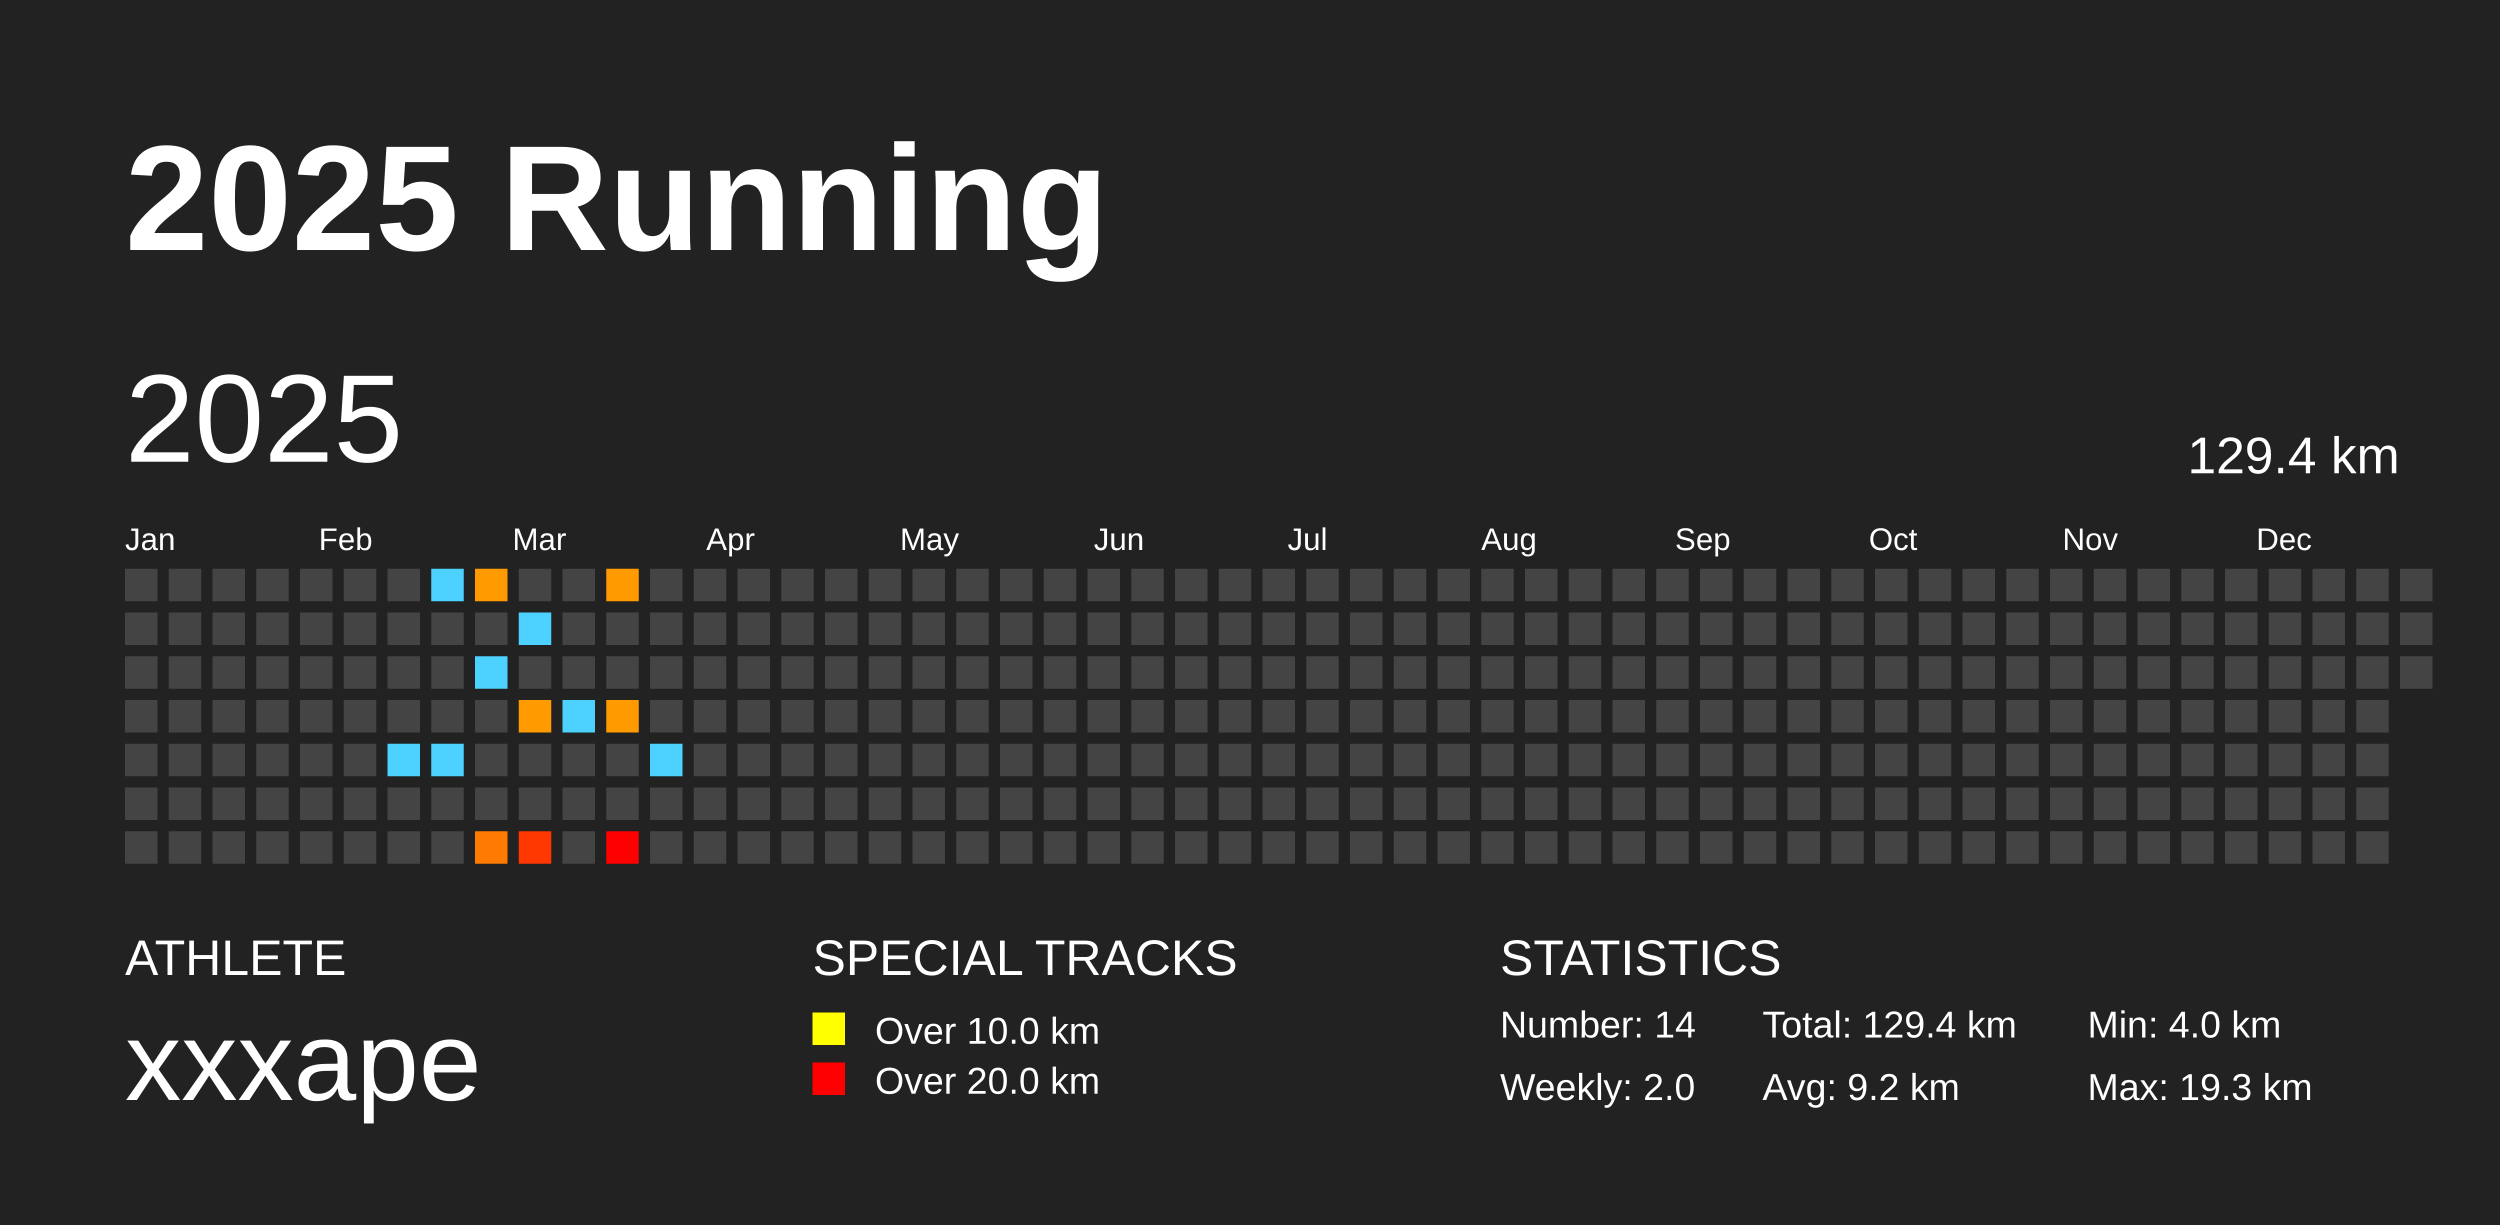
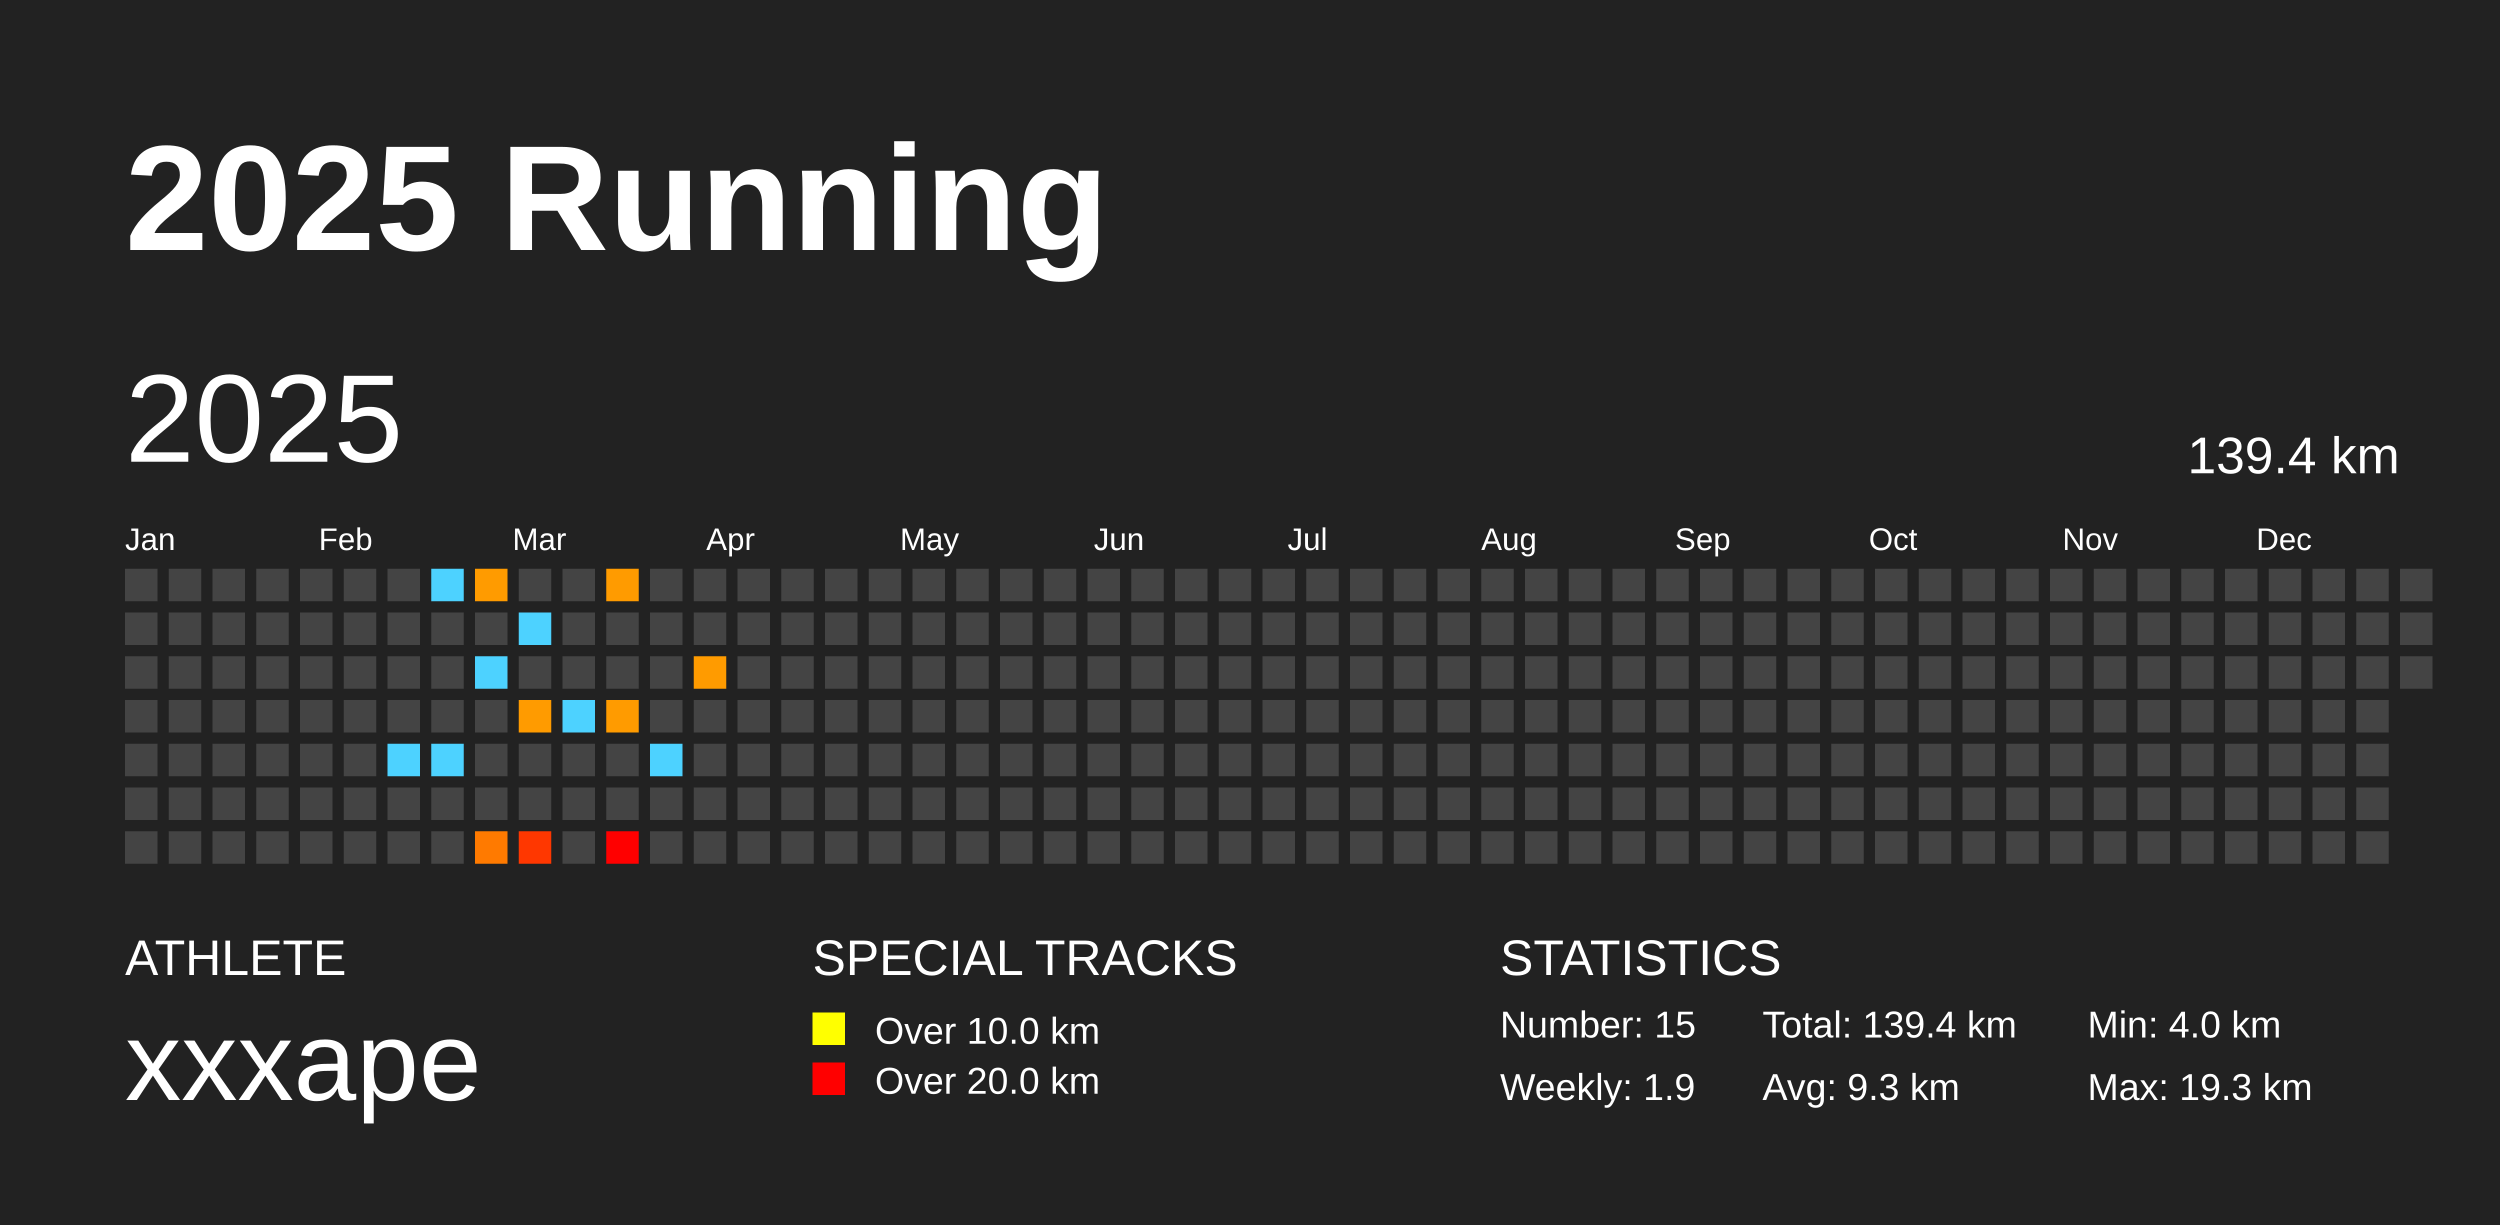
<svg xmlns="http://www.w3.org/2000/svg" baseProfile="full" height="98mm" version="1.1" viewBox="0,0,200,98" width="200mm">
  <defs />
  <rect fill="#222222" height="98" width="200" x="0" y="0" />
  <text fill="#FFFFFF" style="font-size:12px; font-family:Arial; font-weight:bold;" x="10" y="20">2025 Running</text>
  <text fill="#FFFFFF" style="font-size:4px; font-family:Arial" x="10" y="78">ATHLETE</text>
  <text fill="#FFFFFF" style="font-size:9px; font-family:Arial" x="10" y="88">xxxape</text>
  <text fill="#FFFFFF" style="font-size:4px; font-family:Arial" x="65" y="78">SPECIAL TRACKS</text>
  <rect fill="yellow" height="2.6" width="2.6" x="65" y="81" />
  <text fill="#FFFFFF" style="font-size:3px; font-family:Arial" x="70" y="83.5">Over 10.0 km</text>
  <rect fill="red" height="2.6" width="2.6" x="65" y="85" />
  <text fill="#FFFFFF" style="font-size:3px; font-family:Arial" x="70" y="87.5">Over 20.0 km</text>
  <text fill="#FFFFFF" style="font-size:4px; font-family:Arial" x="120" y="78">STATISTICS</text>
-   <text fill="#FFFFFF" style="font-size:3px; font-family:Arial" x="120" y="83">Number: 14</text>
-   <text fill="#FFFFFF" style="font-size:3px; font-family:Arial" x="120" y="88">Weekly: 2.0</text>
-   <text fill="#FFFFFF" style="font-size:3px; font-family:Arial" x="141" y="83">Total: 129.4 km</text>
-   <text fill="#FFFFFF" style="font-size:3px; font-family:Arial" x="141" y="88">Avg: 9.2 km</text>
+   <text fill="#FFFFFF" style="font-size:3px; font-family:Arial" x="120" y="83">Number: 15</text>
+   <text fill="#FFFFFF" style="font-size:3px; font-family:Arial" x="120" y="88">Weekly: 1.9</text>
+   <text fill="#FFFFFF" style="font-size:3px; font-family:Arial" x="141" y="83">Total: 139.4 km</text>
+   <text fill="#FFFFFF" style="font-size:3px; font-family:Arial" x="141" y="88">Avg: 9.3 km</text>
  <text fill="#FFFFFF" style="font-size:3px; font-family:Arial" x="167" y="83">Min: 4.0 km</text>
  <text fill="#FFFFFF" style="font-size:3px; font-family:Arial" x="167" y="88">Max: 19.3 km</text>
  <text dominant-baseline="hanging" fill="#FFFFFF" style="font-size:10.0px; font-family:Arial;" x="10" y="30">2025</text>
-   <text dominant-baseline="hanging" fill="#FFFFFF" style="font-size:4.125px; font-family:Arial;" x="175" y="35">129.4 km</text>
+   <text dominant-baseline="hanging" fill="#FFFFFF" style="font-size:4.125px; font-family:Arial;" x="175" y="35">139.4 km</text>
  <text fill="#FFFFFF" style="font-size:2.5px; font-family:Arial" x="10.0" y="44">Jan</text>
  <text fill="#FFFFFF" style="font-size:2.5px; font-family:Arial" x="25.5" y="44">Feb</text>
  <text fill="#FFFFFF" style="font-size:2.5px; font-family:Arial" x="41.0" y="44">Mar</text>
  <text fill="#FFFFFF" style="font-size:2.5px; font-family:Arial" x="56.5" y="44">Apr</text>
  <text fill="#FFFFFF" style="font-size:2.5px; font-family:Arial" x="72.0" y="44">May</text>
  <text fill="#FFFFFF" style="font-size:2.5px; font-family:Arial" x="87.5" y="44">Jun</text>
  <text fill="#FFFFFF" style="font-size:2.5px; font-family:Arial" x="103.0" y="44">Jul</text>
  <text fill="#FFFFFF" style="font-size:2.5px; font-family:Arial" x="118.5" y="44">Aug</text>
  <text fill="#FFFFFF" style="font-size:2.5px; font-family:Arial" x="134.0" y="44">Sep</text>
  <text fill="#FFFFFF" style="font-size:2.5px; font-family:Arial" x="149.5" y="44">Oct</text>
  <text fill="#FFFFFF" style="font-size:2.5px; font-family:Arial" x="165.0" y="44">Nov</text>
  <text fill="#FFFFFF" style="font-size:2.5px; font-family:Arial" x="180.5" y="44">Dec</text>
  <rect fill="#444444" height="2.6" width="2.6" x="10.0" y="45.5" />
  <rect fill="#444444" height="2.6" width="2.6" x="10.0" y="49.0" />
  <rect fill="#444444" height="2.6" width="2.6" x="10.0" y="52.5" />
  <rect fill="#444444" height="2.6" width="2.6" x="10.0" y="56.0" />
  <rect fill="#444444" height="2.6" width="2.6" x="10.0" y="59.5" />
  <rect fill="#444444" height="2.6" width="2.6" x="10.0" y="63.0" />
  <rect fill="#444444" height="2.6" width="2.6" x="10.0" y="66.5" />
  <rect fill="#444444" height="2.6" width="2.6" x="13.5" y="45.5" />
  <rect fill="#444444" height="2.6" width="2.6" x="13.5" y="49.0" />
  <rect fill="#444444" height="2.6" width="2.6" x="13.5" y="52.5" />
  <rect fill="#444444" height="2.6" width="2.6" x="13.5" y="56.0" />
  <rect fill="#444444" height="2.6" width="2.6" x="13.5" y="59.5" />
  <rect fill="#444444" height="2.6" width="2.6" x="13.5" y="63.0" />
  <rect fill="#444444" height="2.6" width="2.6" x="13.5" y="66.5" />
  <rect fill="#444444" height="2.6" width="2.6" x="17.0" y="45.5" />
  <rect fill="#444444" height="2.6" width="2.6" x="17.0" y="49.0" />
  <rect fill="#444444" height="2.6" width="2.6" x="17.0" y="52.5" />
  <rect fill="#444444" height="2.6" width="2.6" x="17.0" y="56.0" />
  <rect fill="#444444" height="2.6" width="2.6" x="17.0" y="59.5" />
  <rect fill="#444444" height="2.6" width="2.6" x="17.0" y="63.0" />
  <rect fill="#444444" height="2.6" width="2.6" x="17.0" y="66.5" />
  <rect fill="#444444" height="2.6" width="2.6" x="20.5" y="45.5" />
  <rect fill="#444444" height="2.6" width="2.6" x="20.5" y="49.0" />
  <rect fill="#444444" height="2.6" width="2.6" x="20.5" y="52.5" />
  <rect fill="#444444" height="2.6" width="2.6" x="20.5" y="56.0" />
  <rect fill="#444444" height="2.6" width="2.6" x="20.5" y="59.5" />
  <rect fill="#444444" height="2.6" width="2.6" x="20.5" y="63.0" />
  <rect fill="#444444" height="2.6" width="2.6" x="20.5" y="66.5" />
  <rect fill="#444444" height="2.6" width="2.6" x="24.0" y="45.5" />
  <rect fill="#444444" height="2.6" width="2.6" x="24.0" y="49.0" />
  <rect fill="#444444" height="2.6" width="2.6" x="24.0" y="52.5" />
  <rect fill="#444444" height="2.6" width="2.6" x="24.0" y="56.0" />
  <rect fill="#444444" height="2.6" width="2.6" x="24.0" y="59.5" />
  <rect fill="#444444" height="2.6" width="2.6" x="24.0" y="63.0" />
  <rect fill="#444444" height="2.6" width="2.6" x="24.0" y="66.5" />
  <rect fill="#444444" height="2.6" width="2.6" x="27.5" y="45.5" />
  <rect fill="#444444" height="2.6" width="2.6" x="27.5" y="49.0" />
  <rect fill="#444444" height="2.6" width="2.6" x="27.5" y="52.5" />
  <rect fill="#444444" height="2.6" width="2.6" x="27.5" y="56.0" />
  <rect fill="#444444" height="2.6" width="2.6" x="27.5" y="59.5" />
  <rect fill="#444444" height="2.6" width="2.6" x="27.5" y="63.0" />
  <rect fill="#444444" height="2.6" width="2.6" x="27.5" y="66.5" />
  <rect fill="#444444" height="2.6" width="2.6" x="31.0" y="45.5" />
  <rect fill="#444444" height="2.6" width="2.6" x="31.0" y="49.0" />
  <rect fill="#444444" height="2.6" width="2.6" x="31.0" y="52.5" />
  <rect fill="#444444" height="2.6" width="2.6" x="31.0" y="56.0" />
  <rect fill="#4dd2ff" height="2.6" width="2.6" x="31.0" y="59.5" />
  <rect fill="#444444" height="2.6" width="2.6" x="31.0" y="63.0" />
  <rect fill="#444444" height="2.6" width="2.6" x="31.0" y="66.5" />
  <rect fill="#4dd2ff" height="2.6" width="2.6" x="34.5" y="45.5" />
  <rect fill="#444444" height="2.6" width="2.6" x="34.5" y="49.0" />
  <rect fill="#444444" height="2.6" width="2.6" x="34.5" y="52.5" />
  <rect fill="#444444" height="2.6" width="2.6" x="34.5" y="56.0" />
  <rect fill="#4dd2ff" height="2.6" width="2.6" x="34.5" y="59.5" />
  <rect fill="#444444" height="2.6" width="2.6" x="34.5" y="63.0" />
  <rect fill="#444444" height="2.6" width="2.6" x="34.5" y="66.5" />
  <rect fill="#ff9b00" height="2.6" width="2.6" x="38.0" y="45.5" />
  <rect fill="#444444" height="2.6" width="2.6" x="38.0" y="49.0" />
  <rect fill="#4dd2ff" height="2.6" width="2.6" x="38.0" y="52.5" />
  <rect fill="#444444" height="2.6" width="2.6" x="38.0" y="56.0" />
  <rect fill="#444444" height="2.6" width="2.6" x="38.0" y="59.5" />
  <rect fill="#444444" height="2.6" width="2.6" x="38.0" y="63.0" />
  <rect fill="#ff7a00" height="2.6" width="2.6" x="38.0" y="66.5" />
  <rect fill="#444444" height="2.6" width="2.6" x="41.5" y="45.5" />
  <rect fill="#4dd2ff" height="2.6" width="2.6" x="41.5" y="49.0" />
  <rect fill="#444444" height="2.6" width="2.6" x="41.5" y="52.5" />
  <rect fill="#ff9b00" height="2.6" width="2.6" x="41.5" y="56.0" />
  <rect fill="#444444" height="2.6" width="2.6" x="41.5" y="59.5" />
  <rect fill="#444444" height="2.6" width="2.6" x="41.5" y="63.0" />
  <rect fill="#ff3700" height="2.6" width="2.6" x="41.5" y="66.5" />
  <rect fill="#444444" height="2.6" width="2.6" x="45.0" y="45.5" />
  <rect fill="#444444" height="2.6" width="2.6" x="45.0" y="49.0" />
  <rect fill="#444444" height="2.6" width="2.6" x="45.0" y="52.5" />
  <rect fill="#4dd2ff" height="2.6" width="2.6" x="45.0" y="56.0" />
  <rect fill="#444444" height="2.6" width="2.6" x="45.0" y="59.5" />
  <rect fill="#444444" height="2.6" width="2.6" x="45.0" y="63.0" />
  <rect fill="#444444" height="2.6" width="2.6" x="45.0" y="66.5" />
  <rect fill="#ff9b00" height="2.6" width="2.6" x="48.5" y="45.5" />
  <rect fill="#444444" height="2.6" width="2.6" x="48.5" y="49.0" />
  <rect fill="#444444" height="2.6" width="2.6" x="48.5" y="52.5" />
  <rect fill="#ff9b00" height="2.6" width="2.6" x="48.5" y="56.0" />
  <rect fill="#444444" height="2.6" width="2.6" x="48.5" y="59.5" />
  <rect fill="#444444" height="2.6" width="2.6" x="48.5" y="63.0" />
  <rect fill="#ff0000" height="2.6" width="2.6" x="48.5" y="66.5" />
  <rect fill="#444444" height="2.6" width="2.6" x="52.0" y="45.5" />
  <rect fill="#444444" height="2.6" width="2.6" x="52.0" y="49.0" />
  <rect fill="#444444" height="2.6" width="2.6" x="52.0" y="52.5" />
  <rect fill="#444444" height="2.6" width="2.6" x="52.0" y="56.0" />
  <rect fill="#4dd2ff" height="2.6" width="2.6" x="52.0" y="59.5" />
  <rect fill="#444444" height="2.6" width="2.6" x="52.0" y="63.0" />
  <rect fill="#444444" height="2.6" width="2.6" x="52.0" y="66.5" />
  <rect fill="#444444" height="2.6" width="2.6" x="55.5" y="45.5" />
  <rect fill="#444444" height="2.6" width="2.6" x="55.5" y="49.0" />
-   <rect fill="#444444" height="2.6" width="2.6" x="55.5" y="52.5" />
+   <rect fill="#ff9b00" height="2.6" width="2.6" x="55.5" y="52.5" />
  <rect fill="#444444" height="2.6" width="2.6" x="55.5" y="56.0" />
  <rect fill="#444444" height="2.6" width="2.6" x="55.5" y="59.5" />
  <rect fill="#444444" height="2.6" width="2.6" x="55.5" y="63.0" />
  <rect fill="#444444" height="2.6" width="2.6" x="55.5" y="66.5" />
  <rect fill="#444444" height="2.6" width="2.6" x="59.0" y="45.5" />
  <rect fill="#444444" height="2.6" width="2.6" x="59.0" y="49.0" />
  <rect fill="#444444" height="2.6" width="2.6" x="59.0" y="52.5" />
  <rect fill="#444444" height="2.6" width="2.6" x="59.0" y="56.0" />
  <rect fill="#444444" height="2.6" width="2.6" x="59.0" y="59.5" />
  <rect fill="#444444" height="2.6" width="2.6" x="59.0" y="63.0" />
  <rect fill="#444444" height="2.6" width="2.6" x="59.0" y="66.5" />
  <rect fill="#444444" height="2.6" width="2.6" x="62.5" y="45.5" />
  <rect fill="#444444" height="2.6" width="2.6" x="62.5" y="49.0" />
  <rect fill="#444444" height="2.6" width="2.6" x="62.5" y="52.5" />
  <rect fill="#444444" height="2.6" width="2.6" x="62.5" y="56.0" />
  <rect fill="#444444" height="2.6" width="2.6" x="62.5" y="59.5" />
  <rect fill="#444444" height="2.6" width="2.6" x="62.5" y="63.0" />
  <rect fill="#444444" height="2.6" width="2.6" x="62.5" y="66.5" />
  <rect fill="#444444" height="2.6" width="2.6" x="66.0" y="45.5" />
  <rect fill="#444444" height="2.6" width="2.6" x="66.0" y="49.0" />
  <rect fill="#444444" height="2.6" width="2.6" x="66.0" y="52.5" />
  <rect fill="#444444" height="2.6" width="2.6" x="66.0" y="56.0" />
  <rect fill="#444444" height="2.6" width="2.6" x="66.0" y="59.5" />
  <rect fill="#444444" height="2.6" width="2.6" x="66.0" y="63.0" />
  <rect fill="#444444" height="2.6" width="2.6" x="66.0" y="66.5" />
  <rect fill="#444444" height="2.6" width="2.6" x="69.5" y="45.5" />
  <rect fill="#444444" height="2.6" width="2.6" x="69.5" y="49.0" />
  <rect fill="#444444" height="2.6" width="2.6" x="69.5" y="52.5" />
  <rect fill="#444444" height="2.6" width="2.6" x="69.5" y="56.0" />
  <rect fill="#444444" height="2.6" width="2.6" x="69.5" y="59.5" />
  <rect fill="#444444" height="2.6" width="2.6" x="69.5" y="63.0" />
  <rect fill="#444444" height="2.6" width="2.6" x="69.5" y="66.5" />
  <rect fill="#444444" height="2.6" width="2.6" x="73.0" y="45.5" />
  <rect fill="#444444" height="2.6" width="2.6" x="73.0" y="49.0" />
  <rect fill="#444444" height="2.6" width="2.6" x="73.0" y="52.5" />
  <rect fill="#444444" height="2.6" width="2.6" x="73.0" y="56.0" />
  <rect fill="#444444" height="2.6" width="2.6" x="73.0" y="59.5" />
  <rect fill="#444444" height="2.6" width="2.6" x="73.0" y="63.0" />
  <rect fill="#444444" height="2.6" width="2.6" x="73.0" y="66.5" />
  <rect fill="#444444" height="2.6" width="2.6" x="76.5" y="45.5" />
  <rect fill="#444444" height="2.6" width="2.6" x="76.5" y="49.0" />
  <rect fill="#444444" height="2.6" width="2.6" x="76.5" y="52.5" />
  <rect fill="#444444" height="2.6" width="2.6" x="76.5" y="56.0" />
  <rect fill="#444444" height="2.6" width="2.6" x="76.5" y="59.5" />
  <rect fill="#444444" height="2.6" width="2.6" x="76.5" y="63.0" />
  <rect fill="#444444" height="2.6" width="2.6" x="76.5" y="66.5" />
  <rect fill="#444444" height="2.6" width="2.6" x="80.0" y="45.5" />
  <rect fill="#444444" height="2.6" width="2.6" x="80.0" y="49.0" />
  <rect fill="#444444" height="2.6" width="2.6" x="80.0" y="52.5" />
  <rect fill="#444444" height="2.6" width="2.6" x="80.0" y="56.0" />
  <rect fill="#444444" height="2.6" width="2.6" x="80.0" y="59.5" />
  <rect fill="#444444" height="2.6" width="2.6" x="80.0" y="63.0" />
  <rect fill="#444444" height="2.6" width="2.6" x="80.0" y="66.5" />
  <rect fill="#444444" height="2.6" width="2.6" x="83.5" y="45.5" />
  <rect fill="#444444" height="2.6" width="2.6" x="83.5" y="49.0" />
  <rect fill="#444444" height="2.6" width="2.6" x="83.5" y="52.5" />
  <rect fill="#444444" height="2.6" width="2.6" x="83.5" y="56.0" />
  <rect fill="#444444" height="2.6" width="2.6" x="83.5" y="59.5" />
  <rect fill="#444444" height="2.6" width="2.6" x="83.5" y="63.0" />
  <rect fill="#444444" height="2.6" width="2.6" x="83.5" y="66.5" />
  <rect fill="#444444" height="2.6" width="2.6" x="87.0" y="45.5" />
  <rect fill="#444444" height="2.6" width="2.6" x="87.0" y="49.0" />
  <rect fill="#444444" height="2.6" width="2.6" x="87.0" y="52.5" />
  <rect fill="#444444" height="2.6" width="2.6" x="87.0" y="56.0" />
  <rect fill="#444444" height="2.6" width="2.6" x="87.0" y="59.5" />
  <rect fill="#444444" height="2.6" width="2.6" x="87.0" y="63.0" />
  <rect fill="#444444" height="2.6" width="2.6" x="87.0" y="66.5" />
  <rect fill="#444444" height="2.6" width="2.6" x="90.5" y="45.5" />
  <rect fill="#444444" height="2.6" width="2.6" x="90.5" y="49.0" />
  <rect fill="#444444" height="2.6" width="2.6" x="90.5" y="52.5" />
  <rect fill="#444444" height="2.6" width="2.6" x="90.5" y="56.0" />
  <rect fill="#444444" height="2.6" width="2.6" x="90.5" y="59.5" />
  <rect fill="#444444" height="2.6" width="2.6" x="90.5" y="63.0" />
  <rect fill="#444444" height="2.6" width="2.6" x="90.5" y="66.5" />
  <rect fill="#444444" height="2.6" width="2.6" x="94.0" y="45.5" />
  <rect fill="#444444" height="2.6" width="2.6" x="94.0" y="49.0" />
  <rect fill="#444444" height="2.6" width="2.6" x="94.0" y="52.5" />
  <rect fill="#444444" height="2.6" width="2.6" x="94.0" y="56.0" />
  <rect fill="#444444" height="2.6" width="2.6" x="94.0" y="59.5" />
  <rect fill="#444444" height="2.6" width="2.6" x="94.0" y="63.0" />
  <rect fill="#444444" height="2.6" width="2.6" x="94.0" y="66.5" />
  <rect fill="#444444" height="2.6" width="2.6" x="97.5" y="45.5" />
  <rect fill="#444444" height="2.6" width="2.6" x="97.5" y="49.0" />
  <rect fill="#444444" height="2.6" width="2.6" x="97.5" y="52.5" />
  <rect fill="#444444" height="2.6" width="2.6" x="97.5" y="56.0" />
  <rect fill="#444444" height="2.6" width="2.6" x="97.5" y="59.5" />
  <rect fill="#444444" height="2.6" width="2.6" x="97.5" y="63.0" />
  <rect fill="#444444" height="2.6" width="2.6" x="97.5" y="66.5" />
  <rect fill="#444444" height="2.6" width="2.6" x="101.0" y="45.5" />
  <rect fill="#444444" height="2.6" width="2.6" x="101.0" y="49.0" />
  <rect fill="#444444" height="2.6" width="2.6" x="101.0" y="52.5" />
  <rect fill="#444444" height="2.6" width="2.6" x="101.0" y="56.0" />
  <rect fill="#444444" height="2.6" width="2.6" x="101.0" y="59.5" />
  <rect fill="#444444" height="2.6" width="2.6" x="101.0" y="63.0" />
  <rect fill="#444444" height="2.6" width="2.6" x="101.0" y="66.5" />
  <rect fill="#444444" height="2.6" width="2.6" x="104.5" y="45.5" />
  <rect fill="#444444" height="2.6" width="2.6" x="104.5" y="49.0" />
  <rect fill="#444444" height="2.6" width="2.6" x="104.5" y="52.5" />
  <rect fill="#444444" height="2.6" width="2.6" x="104.5" y="56.0" />
  <rect fill="#444444" height="2.6" width="2.6" x="104.5" y="59.5" />
  <rect fill="#444444" height="2.6" width="2.6" x="104.5" y="63.0" />
  <rect fill="#444444" height="2.6" width="2.6" x="104.5" y="66.5" />
  <rect fill="#444444" height="2.6" width="2.6" x="108.0" y="45.5" />
  <rect fill="#444444" height="2.6" width="2.6" x="108.0" y="49.0" />
  <rect fill="#444444" height="2.6" width="2.6" x="108.0" y="52.5" />
  <rect fill="#444444" height="2.6" width="2.6" x="108.0" y="56.0" />
  <rect fill="#444444" height="2.6" width="2.6" x="108.0" y="59.5" />
  <rect fill="#444444" height="2.6" width="2.6" x="108.0" y="63.0" />
  <rect fill="#444444" height="2.6" width="2.6" x="108.0" y="66.5" />
  <rect fill="#444444" height="2.6" width="2.6" x="111.5" y="45.5" />
  <rect fill="#444444" height="2.6" width="2.6" x="111.5" y="49.0" />
  <rect fill="#444444" height="2.6" width="2.6" x="111.5" y="52.5" />
  <rect fill="#444444" height="2.6" width="2.6" x="111.5" y="56.0" />
  <rect fill="#444444" height="2.6" width="2.6" x="111.5" y="59.5" />
  <rect fill="#444444" height="2.6" width="2.6" x="111.5" y="63.0" />
  <rect fill="#444444" height="2.6" width="2.6" x="111.5" y="66.5" />
  <rect fill="#444444" height="2.6" width="2.6" x="115.0" y="45.5" />
  <rect fill="#444444" height="2.6" width="2.6" x="115.0" y="49.0" />
  <rect fill="#444444" height="2.6" width="2.6" x="115.0" y="52.5" />
  <rect fill="#444444" height="2.6" width="2.6" x="115.0" y="56.0" />
  <rect fill="#444444" height="2.6" width="2.6" x="115.0" y="59.5" />
  <rect fill="#444444" height="2.6" width="2.6" x="115.0" y="63.0" />
  <rect fill="#444444" height="2.6" width="2.6" x="115.0" y="66.5" />
  <rect fill="#444444" height="2.6" width="2.6" x="118.5" y="45.5" />
  <rect fill="#444444" height="2.6" width="2.6" x="118.5" y="49.0" />
  <rect fill="#444444" height="2.6" width="2.6" x="118.5" y="52.5" />
  <rect fill="#444444" height="2.6" width="2.6" x="118.5" y="56.0" />
  <rect fill="#444444" height="2.6" width="2.6" x="118.5" y="59.5" />
  <rect fill="#444444" height="2.6" width="2.6" x="118.5" y="63.0" />
  <rect fill="#444444" height="2.6" width="2.6" x="118.5" y="66.5" />
  <rect fill="#444444" height="2.6" width="2.6" x="122.0" y="45.5" />
  <rect fill="#444444" height="2.6" width="2.6" x="122.0" y="49.0" />
  <rect fill="#444444" height="2.6" width="2.6" x="122.0" y="52.5" />
  <rect fill="#444444" height="2.6" width="2.6" x="122.0" y="56.0" />
  <rect fill="#444444" height="2.6" width="2.6" x="122.0" y="59.5" />
  <rect fill="#444444" height="2.6" width="2.6" x="122.0" y="63.0" />
  <rect fill="#444444" height="2.6" width="2.6" x="122.0" y="66.5" />
  <rect fill="#444444" height="2.6" width="2.6" x="125.5" y="45.5" />
  <rect fill="#444444" height="2.6" width="2.6" x="125.5" y="49.0" />
  <rect fill="#444444" height="2.6" width="2.6" x="125.5" y="52.5" />
  <rect fill="#444444" height="2.6" width="2.6" x="125.5" y="56.0" />
  <rect fill="#444444" height="2.6" width="2.6" x="125.5" y="59.5" />
  <rect fill="#444444" height="2.6" width="2.6" x="125.5" y="63.0" />
  <rect fill="#444444" height="2.6" width="2.6" x="125.5" y="66.5" />
  <rect fill="#444444" height="2.6" width="2.6" x="129.0" y="45.5" />
  <rect fill="#444444" height="2.6" width="2.6" x="129.0" y="49.0" />
  <rect fill="#444444" height="2.6" width="2.6" x="129.0" y="52.5" />
  <rect fill="#444444" height="2.6" width="2.6" x="129.0" y="56.0" />
  <rect fill="#444444" height="2.6" width="2.6" x="129.0" y="59.5" />
  <rect fill="#444444" height="2.6" width="2.6" x="129.0" y="63.0" />
  <rect fill="#444444" height="2.6" width="2.6" x="129.0" y="66.5" />
  <rect fill="#444444" height="2.6" width="2.6" x="132.5" y="45.5" />
  <rect fill="#444444" height="2.6" width="2.6" x="132.5" y="49.0" />
  <rect fill="#444444" height="2.6" width="2.6" x="132.5" y="52.5" />
  <rect fill="#444444" height="2.6" width="2.6" x="132.5" y="56.0" />
  <rect fill="#444444" height="2.6" width="2.6" x="132.5" y="59.5" />
  <rect fill="#444444" height="2.6" width="2.6" x="132.5" y="63.0" />
  <rect fill="#444444" height="2.6" width="2.6" x="132.5" y="66.5" />
  <rect fill="#444444" height="2.6" width="2.6" x="136.0" y="45.5" />
  <rect fill="#444444" height="2.6" width="2.6" x="136.0" y="49.0" />
  <rect fill="#444444" height="2.6" width="2.6" x="136.0" y="52.5" />
  <rect fill="#444444" height="2.6" width="2.6" x="136.0" y="56.0" />
  <rect fill="#444444" height="2.6" width="2.6" x="136.0" y="59.5" />
  <rect fill="#444444" height="2.6" width="2.6" x="136.0" y="63.0" />
  <rect fill="#444444" height="2.6" width="2.6" x="136.0" y="66.5" />
  <rect fill="#444444" height="2.6" width="2.6" x="139.5" y="45.5" />
  <rect fill="#444444" height="2.6" width="2.6" x="139.5" y="49.0" />
  <rect fill="#444444" height="2.6" width="2.6" x="139.5" y="52.5" />
  <rect fill="#444444" height="2.6" width="2.6" x="139.5" y="56.0" />
  <rect fill="#444444" height="2.6" width="2.6" x="139.5" y="59.5" />
  <rect fill="#444444" height="2.6" width="2.6" x="139.5" y="63.0" />
  <rect fill="#444444" height="2.6" width="2.6" x="139.5" y="66.5" />
  <rect fill="#444444" height="2.6" width="2.6" x="143.0" y="45.5" />
  <rect fill="#444444" height="2.6" width="2.6" x="143.0" y="49.0" />
  <rect fill="#444444" height="2.6" width="2.6" x="143.0" y="52.5" />
  <rect fill="#444444" height="2.6" width="2.6" x="143.0" y="56.0" />
  <rect fill="#444444" height="2.6" width="2.6" x="143.0" y="59.5" />
  <rect fill="#444444" height="2.6" width="2.6" x="143.0" y="63.0" />
  <rect fill="#444444" height="2.6" width="2.6" x="143.0" y="66.5" />
  <rect fill="#444444" height="2.6" width="2.6" x="146.5" y="45.5" />
  <rect fill="#444444" height="2.6" width="2.6" x="146.5" y="49.0" />
  <rect fill="#444444" height="2.6" width="2.6" x="146.5" y="52.5" />
  <rect fill="#444444" height="2.6" width="2.6" x="146.5" y="56.0" />
  <rect fill="#444444" height="2.6" width="2.6" x="146.5" y="59.5" />
  <rect fill="#444444" height="2.6" width="2.6" x="146.5" y="63.0" />
  <rect fill="#444444" height="2.6" width="2.6" x="146.5" y="66.5" />
  <rect fill="#444444" height="2.6" width="2.6" x="150.0" y="45.5" />
  <rect fill="#444444" height="2.6" width="2.6" x="150.0" y="49.0" />
  <rect fill="#444444" height="2.6" width="2.6" x="150.0" y="52.5" />
  <rect fill="#444444" height="2.6" width="2.6" x="150.0" y="56.0" />
  <rect fill="#444444" height="2.6" width="2.6" x="150.0" y="59.5" />
  <rect fill="#444444" height="2.6" width="2.6" x="150.0" y="63.0" />
  <rect fill="#444444" height="2.6" width="2.6" x="150.0" y="66.5" />
  <rect fill="#444444" height="2.6" width="2.6" x="153.5" y="45.5" />
  <rect fill="#444444" height="2.6" width="2.6" x="153.5" y="49.0" />
  <rect fill="#444444" height="2.6" width="2.6" x="153.5" y="52.5" />
  <rect fill="#444444" height="2.6" width="2.6" x="153.5" y="56.0" />
  <rect fill="#444444" height="2.6" width="2.6" x="153.5" y="59.5" />
  <rect fill="#444444" height="2.6" width="2.6" x="153.5" y="63.0" />
  <rect fill="#444444" height="2.6" width="2.6" x="153.5" y="66.5" />
  <rect fill="#444444" height="2.6" width="2.6" x="157.0" y="45.5" />
  <rect fill="#444444" height="2.6" width="2.6" x="157.0" y="49.0" />
  <rect fill="#444444" height="2.6" width="2.6" x="157.0" y="52.5" />
  <rect fill="#444444" height="2.6" width="2.6" x="157.0" y="56.0" />
  <rect fill="#444444" height="2.6" width="2.6" x="157.0" y="59.5" />
  <rect fill="#444444" height="2.6" width="2.6" x="157.0" y="63.0" />
  <rect fill="#444444" height="2.6" width="2.6" x="157.0" y="66.5" />
  <rect fill="#444444" height="2.6" width="2.6" x="160.5" y="45.5" />
  <rect fill="#444444" height="2.6" width="2.6" x="160.5" y="49.0" />
  <rect fill="#444444" height="2.6" width="2.6" x="160.5" y="52.5" />
  <rect fill="#444444" height="2.6" width="2.6" x="160.5" y="56.0" />
  <rect fill="#444444" height="2.6" width="2.6" x="160.5" y="59.5" />
  <rect fill="#444444" height="2.6" width="2.6" x="160.5" y="63.0" />
  <rect fill="#444444" height="2.6" width="2.6" x="160.5" y="66.5" />
  <rect fill="#444444" height="2.6" width="2.6" x="164.0" y="45.5" />
  <rect fill="#444444" height="2.6" width="2.6" x="164.0" y="49.0" />
  <rect fill="#444444" height="2.6" width="2.6" x="164.0" y="52.5" />
  <rect fill="#444444" height="2.6" width="2.6" x="164.0" y="56.0" />
  <rect fill="#444444" height="2.6" width="2.6" x="164.0" y="59.5" />
  <rect fill="#444444" height="2.6" width="2.6" x="164.0" y="63.0" />
  <rect fill="#444444" height="2.6" width="2.6" x="164.0" y="66.5" />
  <rect fill="#444444" height="2.6" width="2.6" x="167.5" y="45.5" />
  <rect fill="#444444" height="2.6" width="2.6" x="167.5" y="49.0" />
  <rect fill="#444444" height="2.6" width="2.6" x="167.5" y="52.5" />
  <rect fill="#444444" height="2.6" width="2.6" x="167.5" y="56.0" />
  <rect fill="#444444" height="2.6" width="2.6" x="167.5" y="59.5" />
  <rect fill="#444444" height="2.6" width="2.6" x="167.5" y="63.0" />
  <rect fill="#444444" height="2.6" width="2.6" x="167.5" y="66.5" />
  <rect fill="#444444" height="2.6" width="2.6" x="171.0" y="45.5" />
  <rect fill="#444444" height="2.6" width="2.6" x="171.0" y="49.0" />
  <rect fill="#444444" height="2.6" width="2.6" x="171.0" y="52.5" />
  <rect fill="#444444" height="2.6" width="2.6" x="171.0" y="56.0" />
  <rect fill="#444444" height="2.6" width="2.6" x="171.0" y="59.5" />
  <rect fill="#444444" height="2.6" width="2.6" x="171.0" y="63.0" />
  <rect fill="#444444" height="2.6" width="2.6" x="171.0" y="66.5" />
  <rect fill="#444444" height="2.6" width="2.6" x="174.5" y="45.5" />
  <rect fill="#444444" height="2.6" width="2.6" x="174.5" y="49.0" />
  <rect fill="#444444" height="2.6" width="2.6" x="174.5" y="52.5" />
  <rect fill="#444444" height="2.6" width="2.6" x="174.5" y="56.0" />
  <rect fill="#444444" height="2.6" width="2.6" x="174.5" y="59.5" />
  <rect fill="#444444" height="2.6" width="2.6" x="174.5" y="63.0" />
  <rect fill="#444444" height="2.6" width="2.6" x="174.5" y="66.5" />
  <rect fill="#444444" height="2.6" width="2.6" x="178.0" y="45.5" />
  <rect fill="#444444" height="2.6" width="2.6" x="178.0" y="49.0" />
  <rect fill="#444444" height="2.6" width="2.6" x="178.0" y="52.5" />
  <rect fill="#444444" height="2.6" width="2.6" x="178.0" y="56.0" />
  <rect fill="#444444" height="2.6" width="2.6" x="178.0" y="59.5" />
  <rect fill="#444444" height="2.6" width="2.6" x="178.0" y="63.0" />
  <rect fill="#444444" height="2.6" width="2.6" x="178.0" y="66.5" />
  <rect fill="#444444" height="2.6" width="2.6" x="181.5" y="45.5" />
  <rect fill="#444444" height="2.6" width="2.6" x="181.5" y="49.0" />
  <rect fill="#444444" height="2.6" width="2.6" x="181.5" y="52.5" />
  <rect fill="#444444" height="2.6" width="2.6" x="181.5" y="56.0" />
  <rect fill="#444444" height="2.6" width="2.6" x="181.5" y="59.5" />
  <rect fill="#444444" height="2.6" width="2.6" x="181.5" y="63.0" />
  <rect fill="#444444" height="2.6" width="2.6" x="181.5" y="66.5" />
  <rect fill="#444444" height="2.6" width="2.6" x="185.0" y="45.5" />
  <rect fill="#444444" height="2.6" width="2.6" x="185.0" y="49.0" />
  <rect fill="#444444" height="2.6" width="2.6" x="185.0" y="52.5" />
  <rect fill="#444444" height="2.6" width="2.6" x="185.0" y="56.0" />
  <rect fill="#444444" height="2.6" width="2.6" x="185.0" y="59.5" />
  <rect fill="#444444" height="2.6" width="2.6" x="185.0" y="63.0" />
  <rect fill="#444444" height="2.6" width="2.6" x="185.0" y="66.5" />
  <rect fill="#444444" height="2.6" width="2.6" x="188.5" y="45.5" />
  <rect fill="#444444" height="2.6" width="2.6" x="188.5" y="49.0" />
  <rect fill="#444444" height="2.6" width="2.6" x="188.5" y="52.5" />
  <rect fill="#444444" height="2.6" width="2.6" x="188.5" y="56.0" />
  <rect fill="#444444" height="2.6" width="2.6" x="188.5" y="59.5" />
  <rect fill="#444444" height="2.6" width="2.6" x="188.5" y="63.0" />
  <rect fill="#444444" height="2.6" width="2.6" x="188.5" y="66.5" />
  <rect fill="#444444" height="2.6" width="2.6" x="192.0" y="45.5" />
  <rect fill="#444444" height="2.6" width="2.6" x="192.0" y="49.0" />
  <rect fill="#444444" height="2.6" width="2.6" x="192.0" y="52.5" />
</svg>
